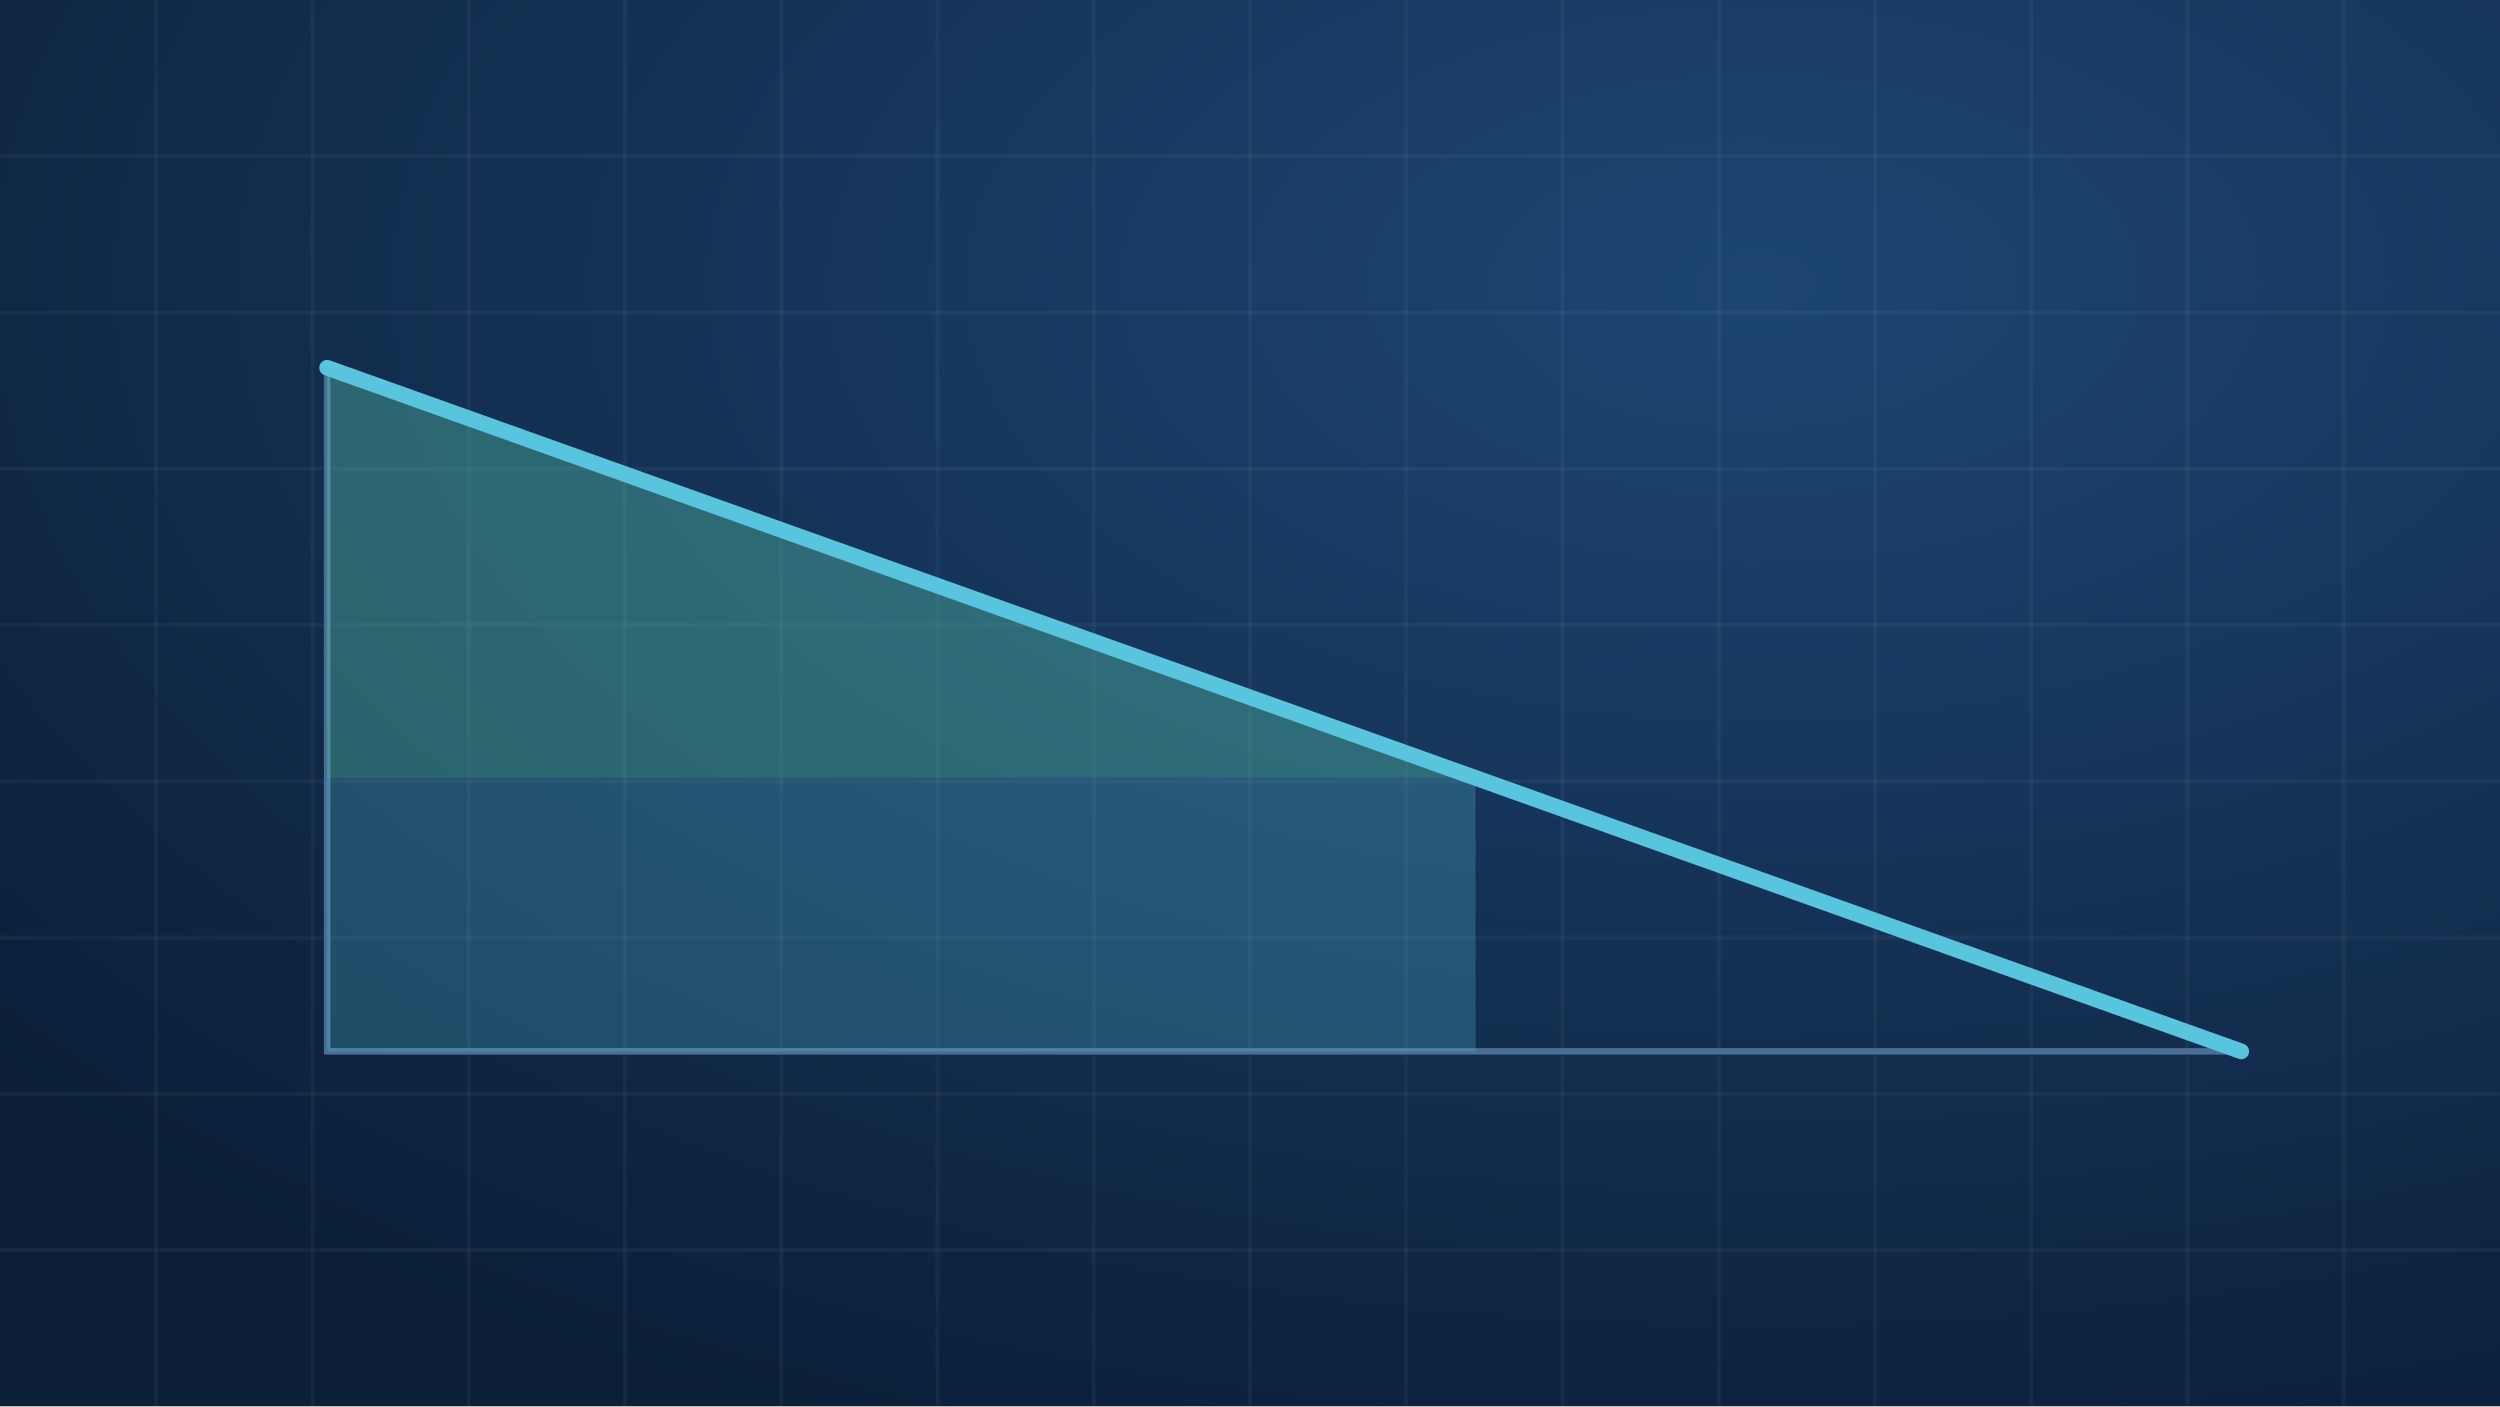
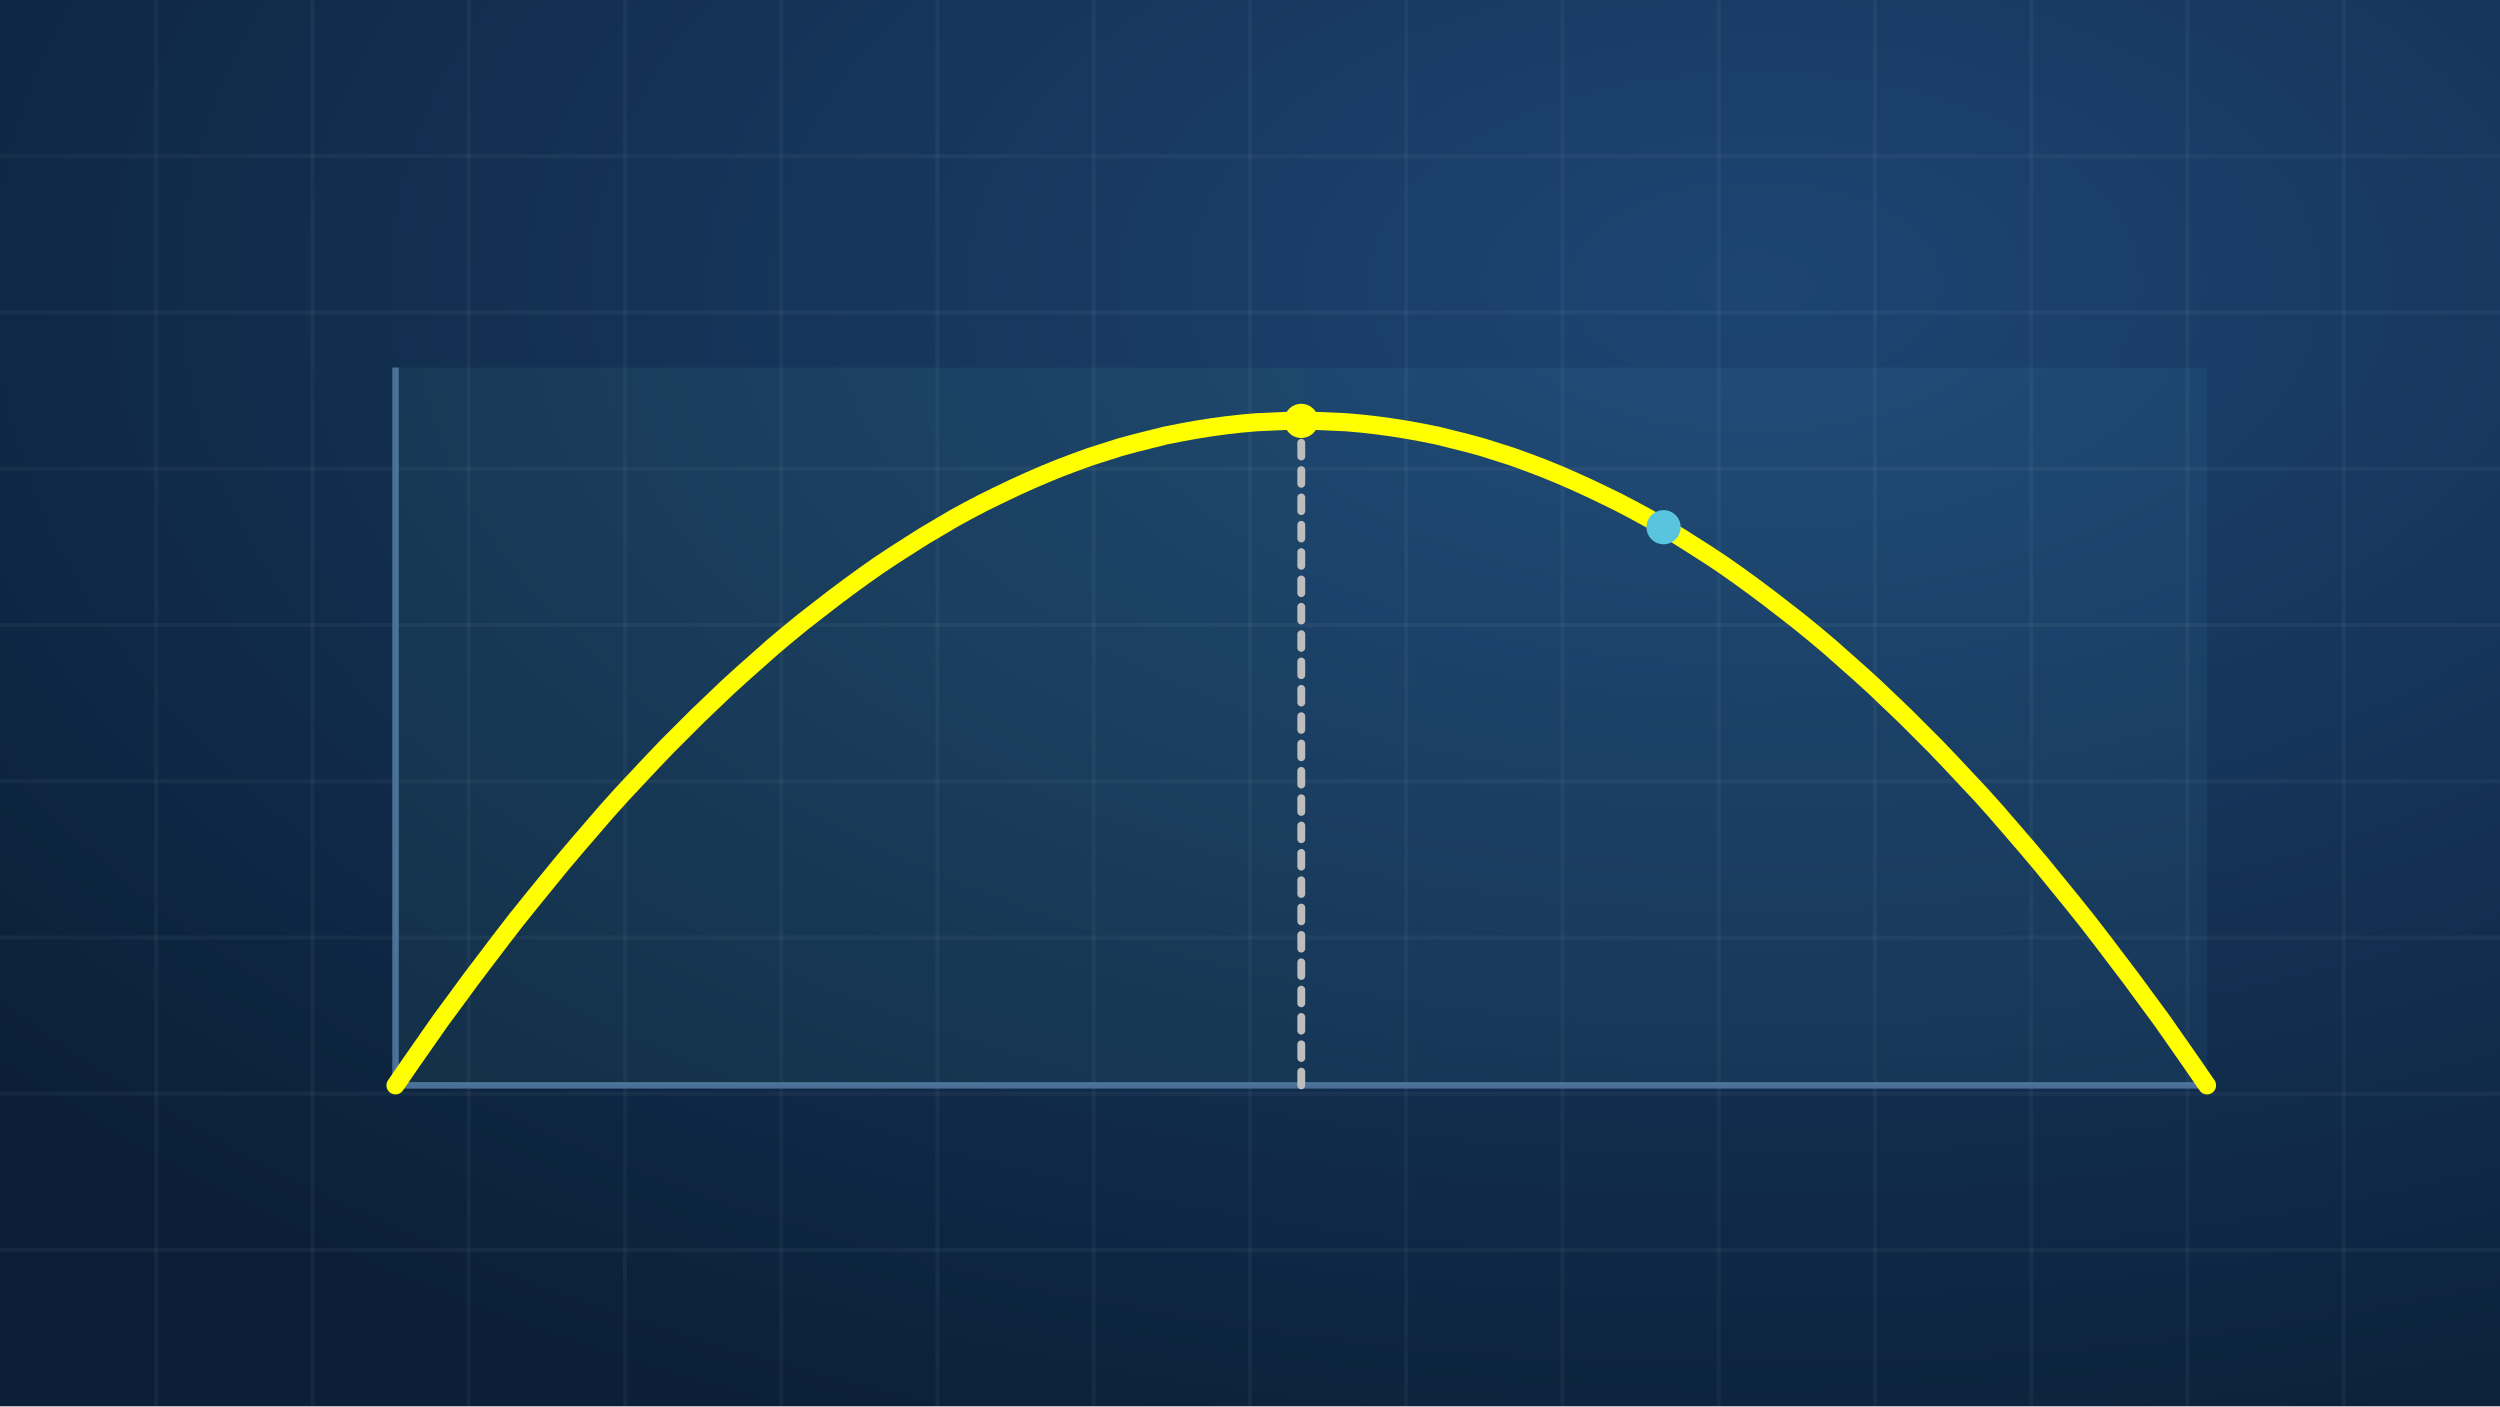
<svg xmlns="http://www.w3.org/2000/svg" viewBox="0 0 640 360" width="640" height="360">
  <defs>
    <radialGradient id="g" cx="70%" cy="20%" r="90%">
      <stop offset="0" stop-color="#1D4573" />
      <stop offset="1" stop-color="#0B1F38" />
    </radialGradient>
  </defs>
  <rect width="640" height="360" fill="url(#g)" />
  <path d="M40,0 V360" stroke="#ffffff" stroke-opacity=".04" />
  <path d="M80,0 V360" stroke="#ffffff" stroke-opacity=".04" />
  <path d="M120,0 V360" stroke="#ffffff" stroke-opacity=".04" />
  <path d="M160,0 V360" stroke="#ffffff" stroke-opacity=".04" />
  <path d="M200,0 V360" stroke="#ffffff" stroke-opacity=".04" />
  <path d="M240,0 V360" stroke="#ffffff" stroke-opacity=".04" />
  <path d="M280,0 V360" stroke="#ffffff" stroke-opacity=".04" />
  <path d="M320,0 V360" stroke="#ffffff" stroke-opacity=".04" />
  <path d="M360,0 V360" stroke="#ffffff" stroke-opacity=".04" />
  <path d="M400,0 V360" stroke="#ffffff" stroke-opacity=".04" />
  <path d="M440,0 V360" stroke="#ffffff" stroke-opacity=".04" />
  <path d="M480,0 V360" stroke="#ffffff" stroke-opacity=".04" />
  <path d="M520,0 V360" stroke="#ffffff" stroke-opacity=".04" />
  <path d="M560,0 V360" stroke="#ffffff" stroke-opacity=".04" />
  <path d="M600,0 V360" stroke="#ffffff" stroke-opacity=".04" />
  <path d="M0,40 H640" stroke="#ffffff" stroke-opacity=".04" />
  <path d="M0,80 H640" stroke="#ffffff" stroke-opacity=".04" />
  <path d="M0,120 H640" stroke="#ffffff" stroke-opacity=".04" />
  <path d="M0,160 H640" stroke="#ffffff" stroke-opacity=".04" />
  <path d="M0,200 H640" stroke="#ffffff" stroke-opacity=".04" />
  <path d="M0,240 H640" stroke="#ffffff" stroke-opacity=".04" />
  <path d="M0,280 H640" stroke="#ffffff" stroke-opacity=".04" />
  <path d="M0,320 H640" stroke="#ffffff" stroke-opacity=".04" />
-   <g transform="translate(40.0,67.9) scale(0.875)">
-     <path d="M50,30 L50,230 L610,230" fill="none" stroke="#4A6E96" stroke-width="1.9" />
-     <path d="M50.0,30.0 L386.0,150.0 L50.0,150.0 Z" fill="#5CD0B3" fill-opacity="0.35" />
-     <rect x="50.0" y="150.0" width="336.0" height="80.0" fill="#58C4DD" fill-opacity="0.25" />
-     <path d="M50.0,30.0 L610.0,230.0" pathLength="1" fill="none" stroke="#58C4DD" stroke-width="4.6" stroke-opacity="1" stroke-linejoin="round" stroke-linecap="round" />
+   <g transform="translate(40.0,59.1) scale(0.875)">
+     <path d="M70,40 L70,250 L600,250" fill="none" stroke="#4A6E96" stroke-width="1.9" />
+     <rect x="70.0" y="40.0" width="265.0" height="210.0" fill="#5CD0B3" fill-opacity="0.07" />
+     <rect x="335.0" y="40.0" width="265.0" height="210.0" fill="#58C4DD" fill-opacity="0.07" />
+     <path d="M70.0,250.0 L74.4,243.6 L78.8,237.3 L83.2,231.0 L87.7,224.9 L92.1,218.9 L96.5,213.1 L100.9,207.3 L105.3,201.6 L109.8,196.0 L114.2,190.6 L118.6,185.2 L123.0,180.0 L127.4,174.9 L131.8,169.8 L136.2,164.9 L140.7,160.1 L145.1,155.4 L149.5,150.8 L153.9,146.4 L158.3,142.0 L162.8,137.7 L167.2,133.5 L171.6,129.5 L176.0,125.6 L180.4,121.7 L184.8,118.0 L189.2,114.4 L193.7,110.9 L198.1,107.5 L202.5,104.2 L206.9,101.0 L211.3,97.9 L215.8,94.9 L220.2,92.1 L224.6,89.3 L229.0,86.7 L233.4,84.1 L237.8,81.7 L242.2,79.4 L246.7,77.2 L251.1,75.1 L255.5,73.1 L259.9,71.2 L264.3,69.4 L268.8,67.7 L273.2,66.1 L277.6,64.7 L282.0,63.3 L286.4,62.1 L290.8,61.0 L295.2,59.9 L299.7,59.0 L304.1,58.2 L308.5,57.5 L312.9,56.9 L317.3,56.4 L321.8,56.0 L326.2,55.8 L330.6,55.6 L335.0,55.6 L339.4,55.6 L343.8,55.8 L348.2,56.0 L352.7,56.4 L357.1,56.9 L361.5,57.5 L365.9,58.2 L370.3,59.0 L374.8,59.9 L379.2,61.0 L383.6,62.1 L388.0,63.3 L392.4,64.7 L396.8,66.1 L401.2,67.7 L405.7,69.4 L410.1,71.2 L414.5,73.1 L418.9,75.1 L423.3,77.2 L427.8,79.4 L432.2,81.7 L436.6,84.1 L441.0,86.7 L445.4,89.3 L449.8,92.1 L454.2,94.9 L458.7,97.9 L463.1,101.0 L467.5,104.2 L471.9,107.5 L476.3,110.9 L480.8,114.4 L485.2,118.0 L489.6,121.7 L494.0,125.6 L498.4,129.5 L502.8,133.5 L507.2,137.7 L511.7,142.0 L516.1,146.4 L520.5,150.8 L524.9,155.4 L529.3,160.1 L533.8,164.9 L538.2,169.8 L542.6,174.9 L547.0,180.0 L551.4,185.2 L555.8,190.6 L560.2,196.0 L564.7,201.6 L569.1,207.3 L573.5,213.1 L577.9,218.9 L582.3,224.9 L586.8,231.0 L591.2,237.3 L595.6,243.6 L600.0,250.0" pathLength="1" fill="none" stroke="#FFFF00" stroke-width="5.3" stroke-opacity="1" stroke-linejoin="round" stroke-linecap="round" />
+     <path d="M335.0,250.0 L335.0,55.6" pathLength="1" fill="none" stroke="#BDBDBD" stroke-width="2.3" stroke-opacity="1" stroke-linejoin="round" stroke-linecap="round" stroke-dasharray="4 4" />
+     <circle cx="335.0" cy="55.6" r="5" fill="#FFFF00" />
+     <circle cx="441.0" cy="86.7" r="5" fill="#58C4DD" />
  </g>
</svg>
